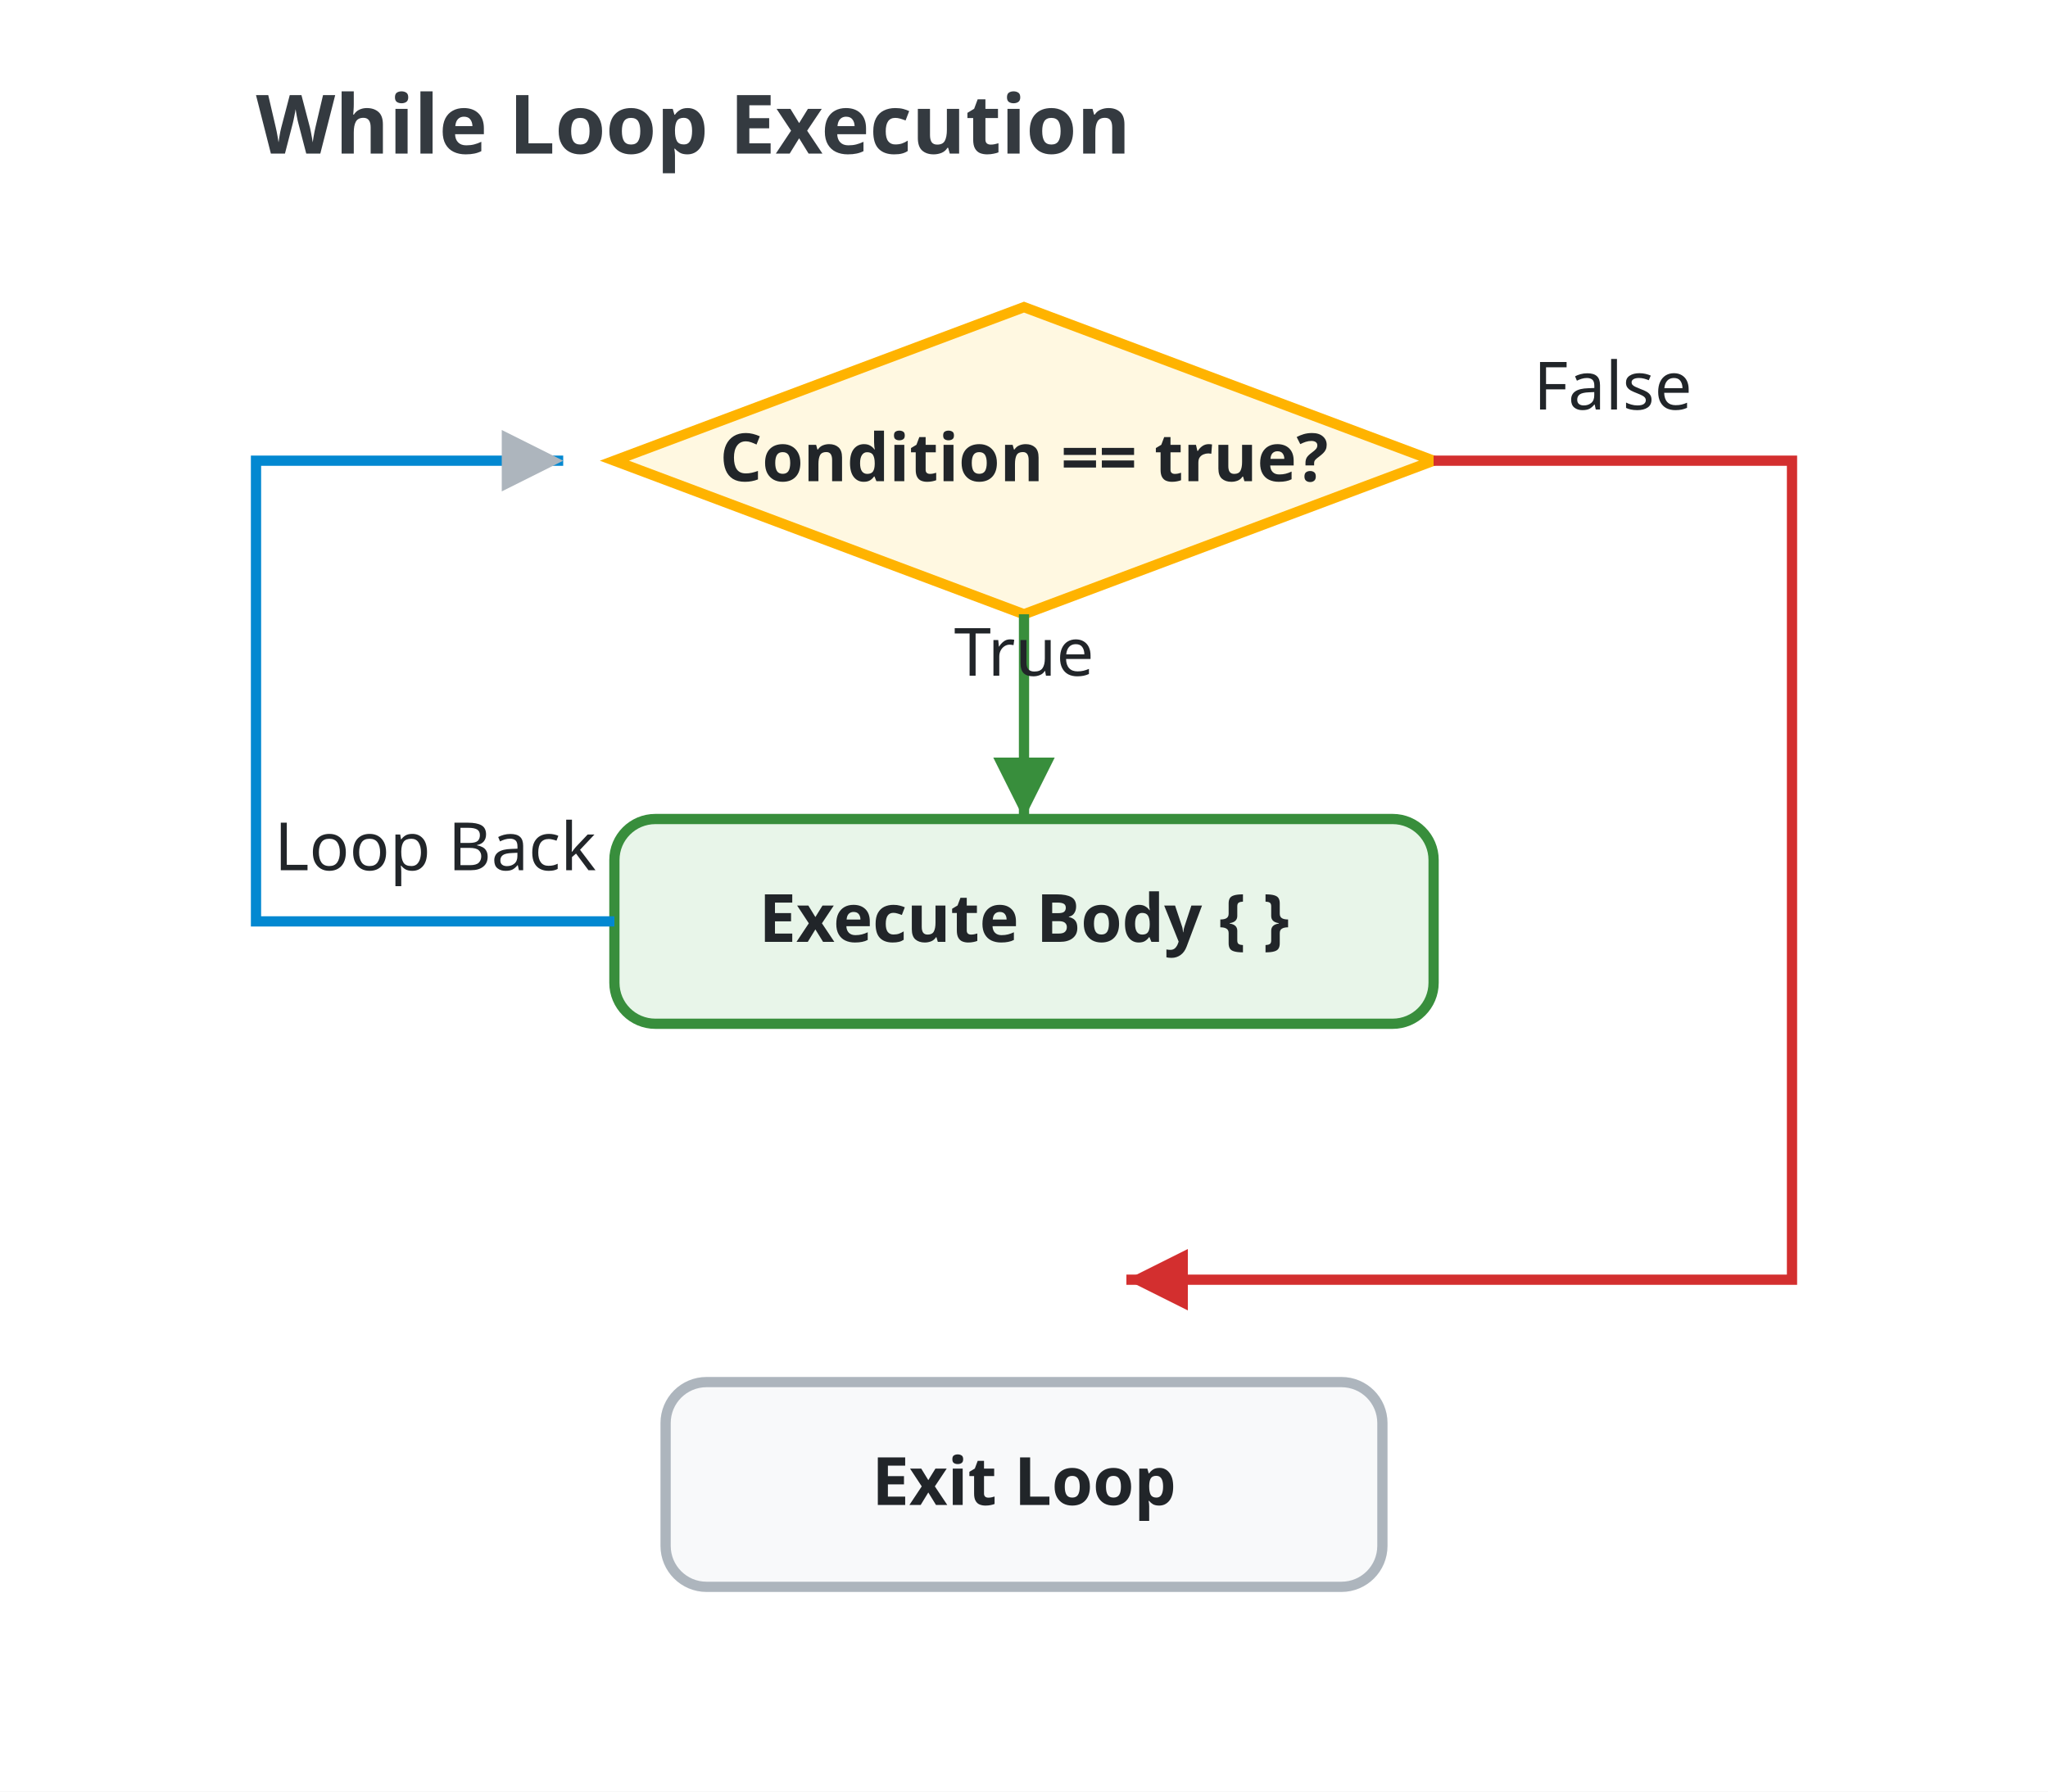
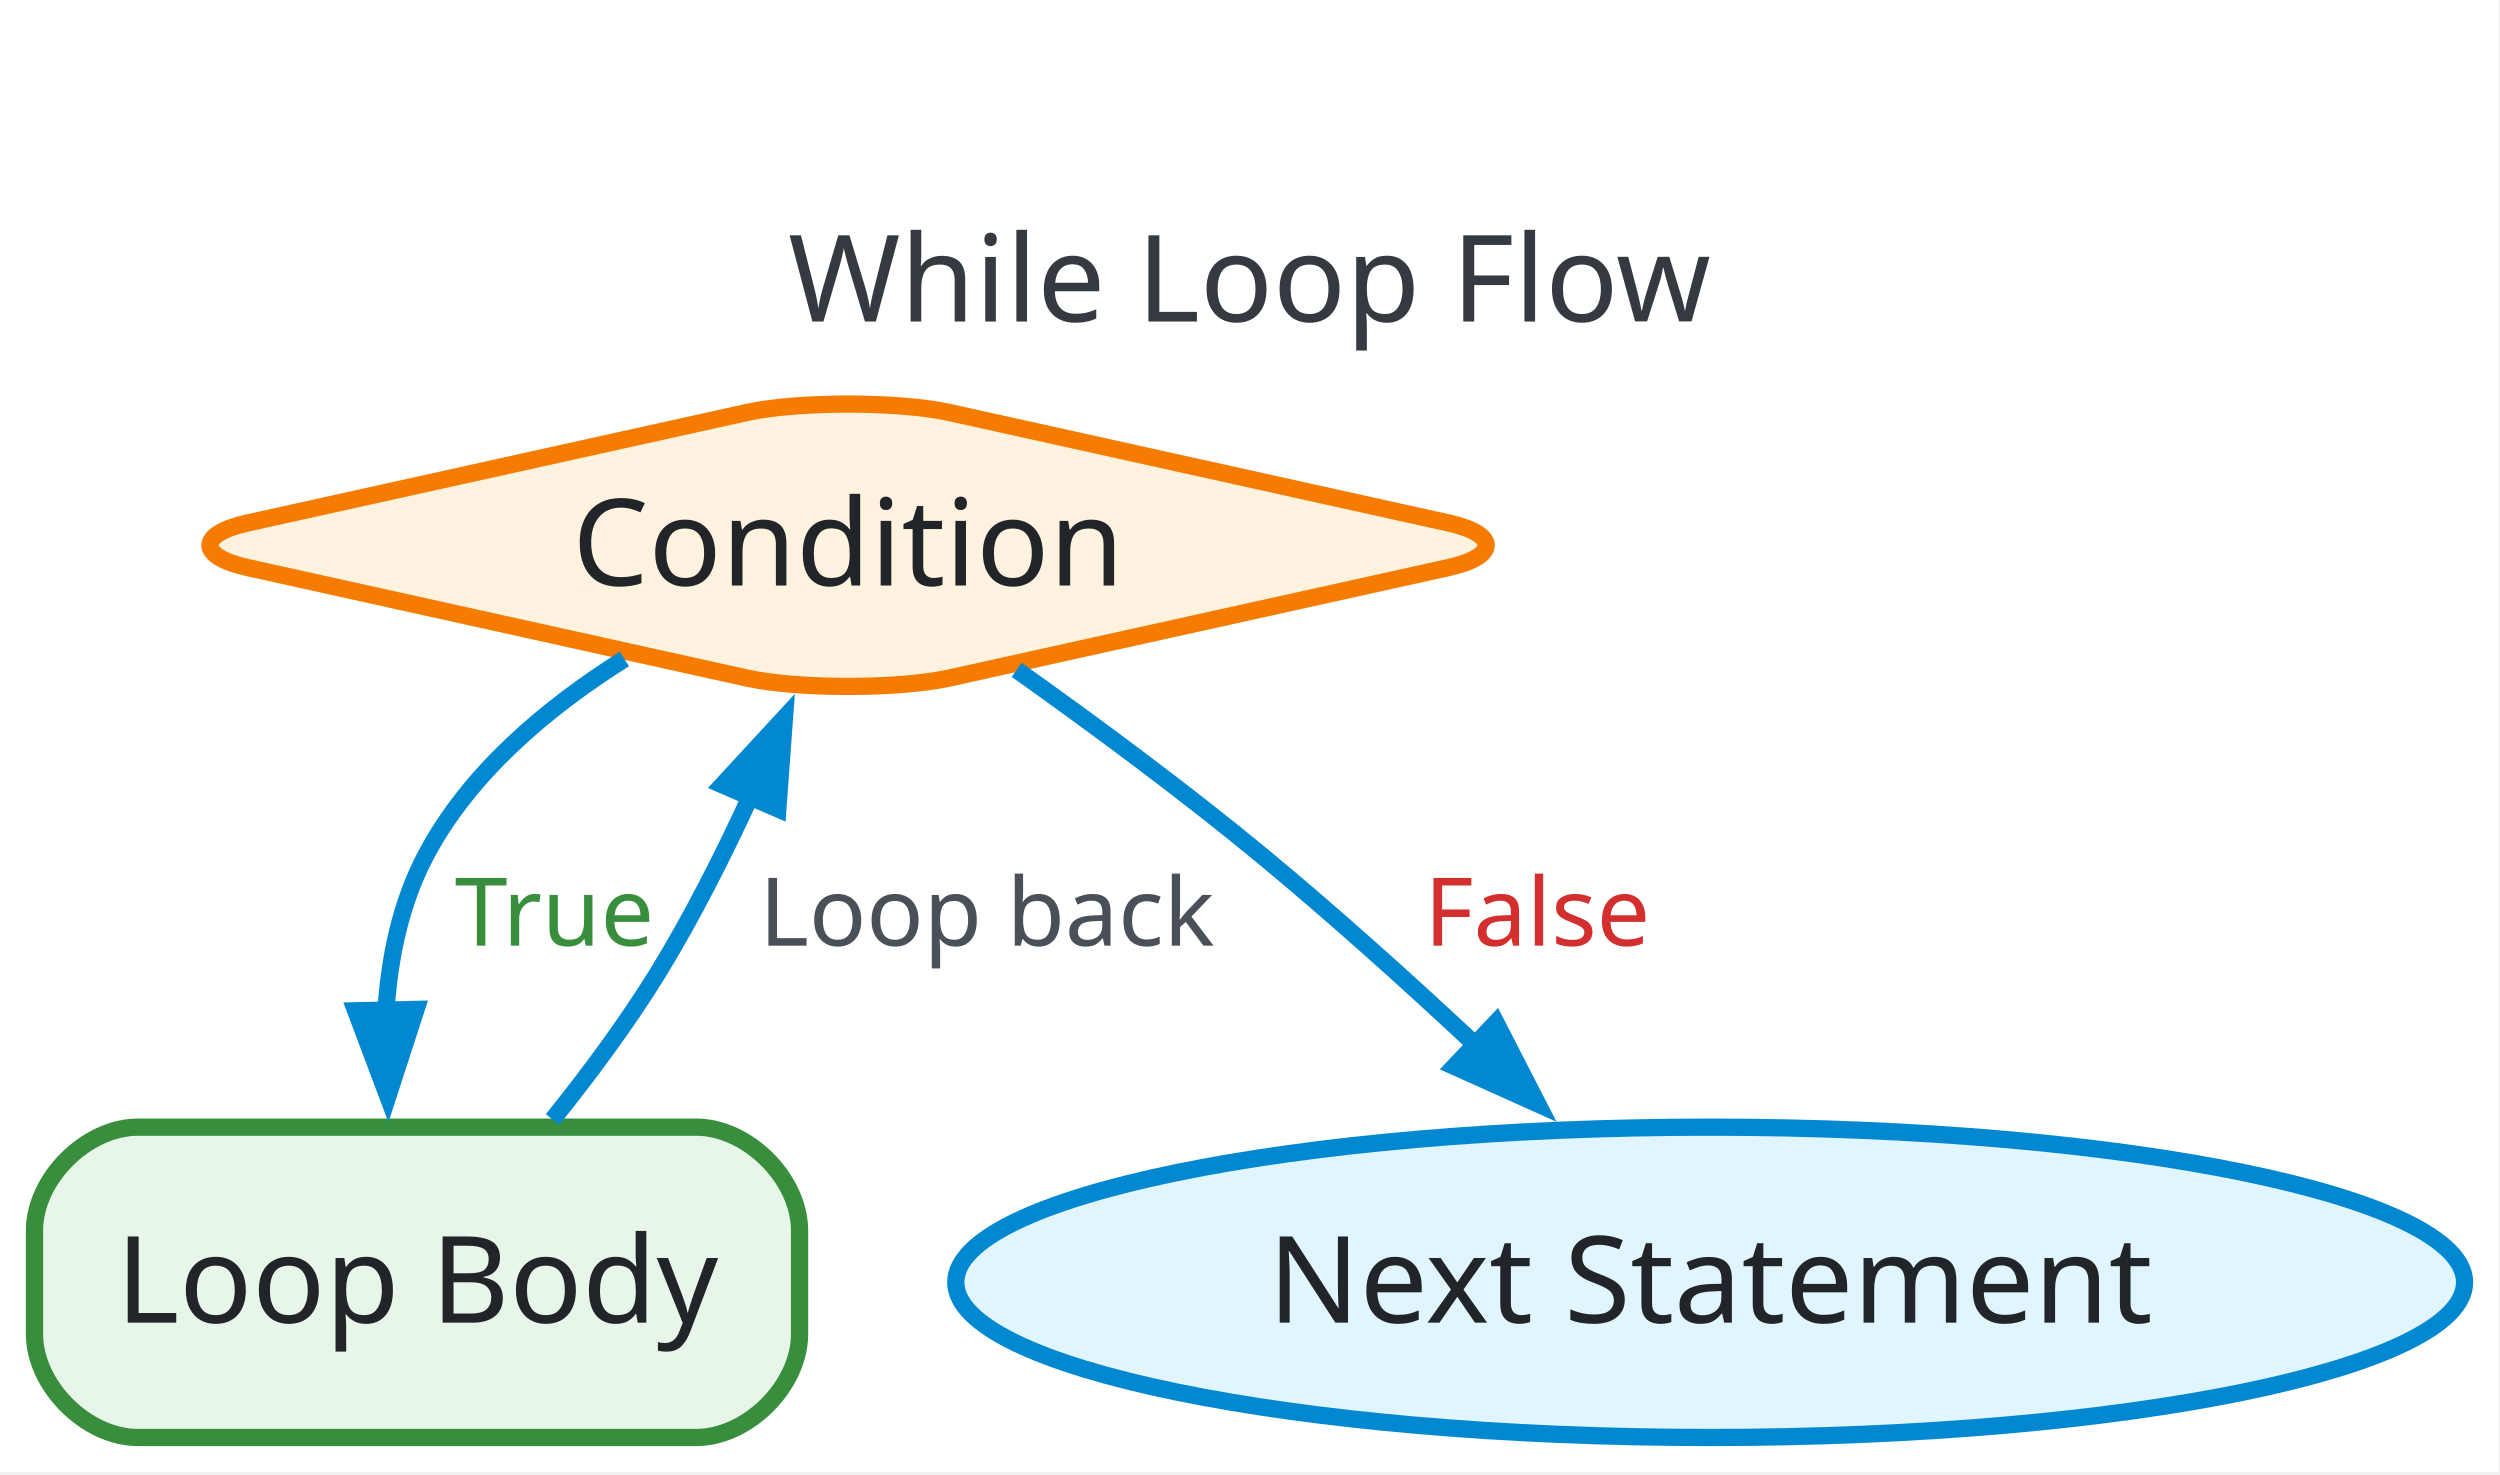
- <svg xmlns="http://www.w3.org/2000/svg" width="400" height="350">
-   <rect width="100%" height="100%" fill="#ffffff" />
-   <style>
-   .title { font-family: sans-serif; font-size: 16px; font-weight: bold; fill: #343a40; }
-   .text { font-family: sans-serif; font-size: 13px; fill: #212529; }
-   .mono { font-family: monospace; font-size: 12px; fill: #e63946; font-weight: bold; }
-   .box { fill: #f8f9fa; stroke: #adb5bd; stroke-width: 2; }
-   .box-blue { fill: #e1f5fe; stroke: #0288d1; stroke-width: 2; }
-   .box-green { fill: #e8f5e9; stroke: #388e3c; stroke-width: 2; }
-   .box-orange { fill: #fff3e0; stroke: #f57c00; stroke-width: 2; }
-   .box-red { fill: #ffebee; stroke: #d32f2f; stroke-width: 2; }
-   .diamond { fill: #fff8e1; stroke: #ffb300; stroke-width: 2; }
- </style>
-   <defs>
-     <marker id="arrow" viewBox="0 0 10 10" refX="10" refY="5" markerWidth="6" markerHeight="6" orient="auto-start-reverse">
-       <path d="M 0 0 L 10 5 L 0 10 z" fill="#adb5bd" />
-     </marker>
-     <marker id="arrow-green" viewBox="0 0 10 10" refX="10" refY="5" markerWidth="6" markerHeight="6" orient="auto-start-reverse">
-       <path d="M 0 0 L 10 5 L 0 10 z" fill="#388e3c" />
-     </marker>
-     <marker id="arrow-red" viewBox="0 0 10 10" refX="10" refY="5" markerWidth="6" markerHeight="6" orient="auto-start-reverse">
-       <path d="M 0 0 L 10 5 L 0 10 z" fill="#d32f2f" />
-     </marker>
-   </defs>
-   <text class="title" x="50" y="30">While Loop Execution</text>
-   <polygon points="200.0,60 280,90.0 200.0,120 120,90.0" class="diamond" />
-   <text x="200.0" y="94.0" class="text" font-weight="bold" text-anchor="middle">Condition == true?</text>
-   <line x1="200" y1="120" x2="200" y2="160" stroke="#388e3c" stroke-width="2" marker-end="url(#arrow-green)" />
-   <text x="200.0" y="132.0" class="text" font-size="11" text-anchor="middle" fill="#388e3c">True</text>
-   <rect x="120" y="160" width="160" height="40" rx="8" class="box-green" />
-   <text x="200.0" y="184.0" class="text" font-weight="bold" text-anchor="middle">Execute Body { }</text>
-   <path d="M 120 180 L 50 180 L 50 90 L 110 90" fill="none" stroke="#0288d1" stroke-width="2" marker-end="url(#arrow)" />
-   <text x="85" y="170" class="text" font-size="11" text-anchor="middle" fill="#0288d1">Loop Back</text>
-   <path d="M 280 90 L 350 90 L 350 250 L 220 250" fill="none" stroke="#d32f2f" stroke-width="2" marker-end="url(#arrow-red)" />
-   <text x="315" y="80" class="text" font-size="11" text-anchor="middle" fill="#d32f2f">False</text>
-   <rect x="130" y="270" width="140" height="40" rx="8" class="box" />
-   <text x="200.0" y="294.0" class="text" font-weight="bold" text-anchor="middle">Exit Loop</text>
+ <svg xmlns="http://www.w3.org/2000/svg" width="290pt" height="171pt" viewBox="0.00 0.00 290.00 171.00">
+   <g id="graph0" class="graph" transform="scale(1 1) rotate(0) translate(4 166.75)">
+     <polygon fill="white" stroke="none" points="-4,4 -4,-166.75 285.88,-166.75 285.88,4 -4,4" />
+     <text xml:space="preserve" text-anchor="middle" x="140.94" y="-129.45" font-family="sans-serif" font-size="14.00" fill="#343a40">While Loop Flow</text>
+     <g id="node1" class="node">
+       <path fill="#fff3e0" stroke="#f57c00" stroke-width="2" d="M82.66,-118.91C82.66,-118.91 24.74,-106.09 24.74,-106.09 18.89,-104.8 18.89,-102.2 24.74,-100.91 24.74,-100.91 82.66,-88.09 82.66,-88.09 88.52,-86.8 100.23,-86.8 106.09,-88.09 106.09,-88.09 164.01,-100.91 164.01,-100.91 169.86,-102.2 169.86,-104.8 164.01,-106.09 164.01,-106.09 106.09,-118.91 106.09,-118.91 100.23,-120.2 88.52,-120.2 82.66,-118.91" />
+       <text xml:space="preserve" text-anchor="middle" x="94.38" y="-98.83" font-family="sans-serif" font-size="14.00" fill="#212529">Condition</text>
+     </g>
+     <g id="node2" class="node">
+       <path fill="#e8f5e9" stroke="#388e3c" stroke-width="2" d="M76.75,-36C76.75,-36 12,-36 12,-36 6,-36 0,-30 0,-24 0,-24 0,-12 0,-12 0,-6 6,0 12,0 12,0 76.75,0 76.75,0 82.75,0 88.75,-6 88.75,-12 88.75,-12 88.75,-24 88.75,-24 88.75,-30 82.75,-36 76.75,-36" />
+       <text xml:space="preserve" text-anchor="middle" x="44.38" y="-13.32" font-family="sans-serif" font-size="14.00" fill="#212529">Loop Body</text>
+     </g>
+     <g id="edge1" class="edge">
+       <path fill="none" stroke="#0288d1" stroke-width="2" d="M68.43,-90.31C59.49,-84.69 50.45,-77.12 45.38,-67.5 42.47,-62 41.16,-55.64 40.76,-49.37" />
+       <polygon fill="#0288d1" stroke="#0288d1" stroke-width="2" points="44.26,-49.66 40.99,-39.58 37.26,-49.5 44.26,-49.66" />
+       <text xml:space="preserve" text-anchor="middle" x="58.88" y="-57.05" font-family="sans-serif" font-size="11.00" fill="#388e3c"> True</text>
+     </g>
+     <g id="node3" class="node">
+       <ellipse fill="#e1f5fe" stroke="#0288d1" stroke-width="2" cx="194.38" cy="-18" rx="87.51" ry="18" />
+       <text xml:space="preserve" text-anchor="middle" x="194.38" y="-13.32" font-family="sans-serif" font-size="14.00" fill="#212529">Next Statement</text>
+     </g>
+     <g id="edge3" class="edge">
+       <path fill="none" stroke="#0288d1" stroke-width="2" d="M113.93,-89.05C122.8,-82.75 133.31,-74.99 142.38,-67.5 150.67,-60.65 159.35,-52.84 167.19,-45.51" />
+       <polygon fill="#0288d1" stroke="#0288d1" stroke-width="2" points="169.53,-48.12 174.37,-38.7 164.71,-43.04 169.53,-48.12" />
+       <text xml:space="preserve" text-anchor="middle" x="172.89" y="-57.05" font-family="sans-serif" font-size="11.00" fill="#d32f2f"> False</text>
+     </g>
+     <g id="edge2" class="edge">
+       <path fill="none" stroke="#0288d1" stroke-width="2" d="M60.1,-36.89C64.37,-42.2 68.79,-48.16 72.38,-54 76.3,-60.4 79.95,-67.63 83.11,-74.51" />
+       <polygon fill="#0288d1" stroke="#0288d1" stroke-width="2" points="79.81,-75.7 87,-83.49 86.23,-72.92 79.81,-75.7" />
+       <text xml:space="preserve" text-anchor="middle" x="109.04" y="-57.05" font-family="sans-serif" font-size="11.00" fill="#495057"> Loop back</text>
+     </g>
+   </g>
</svg>
